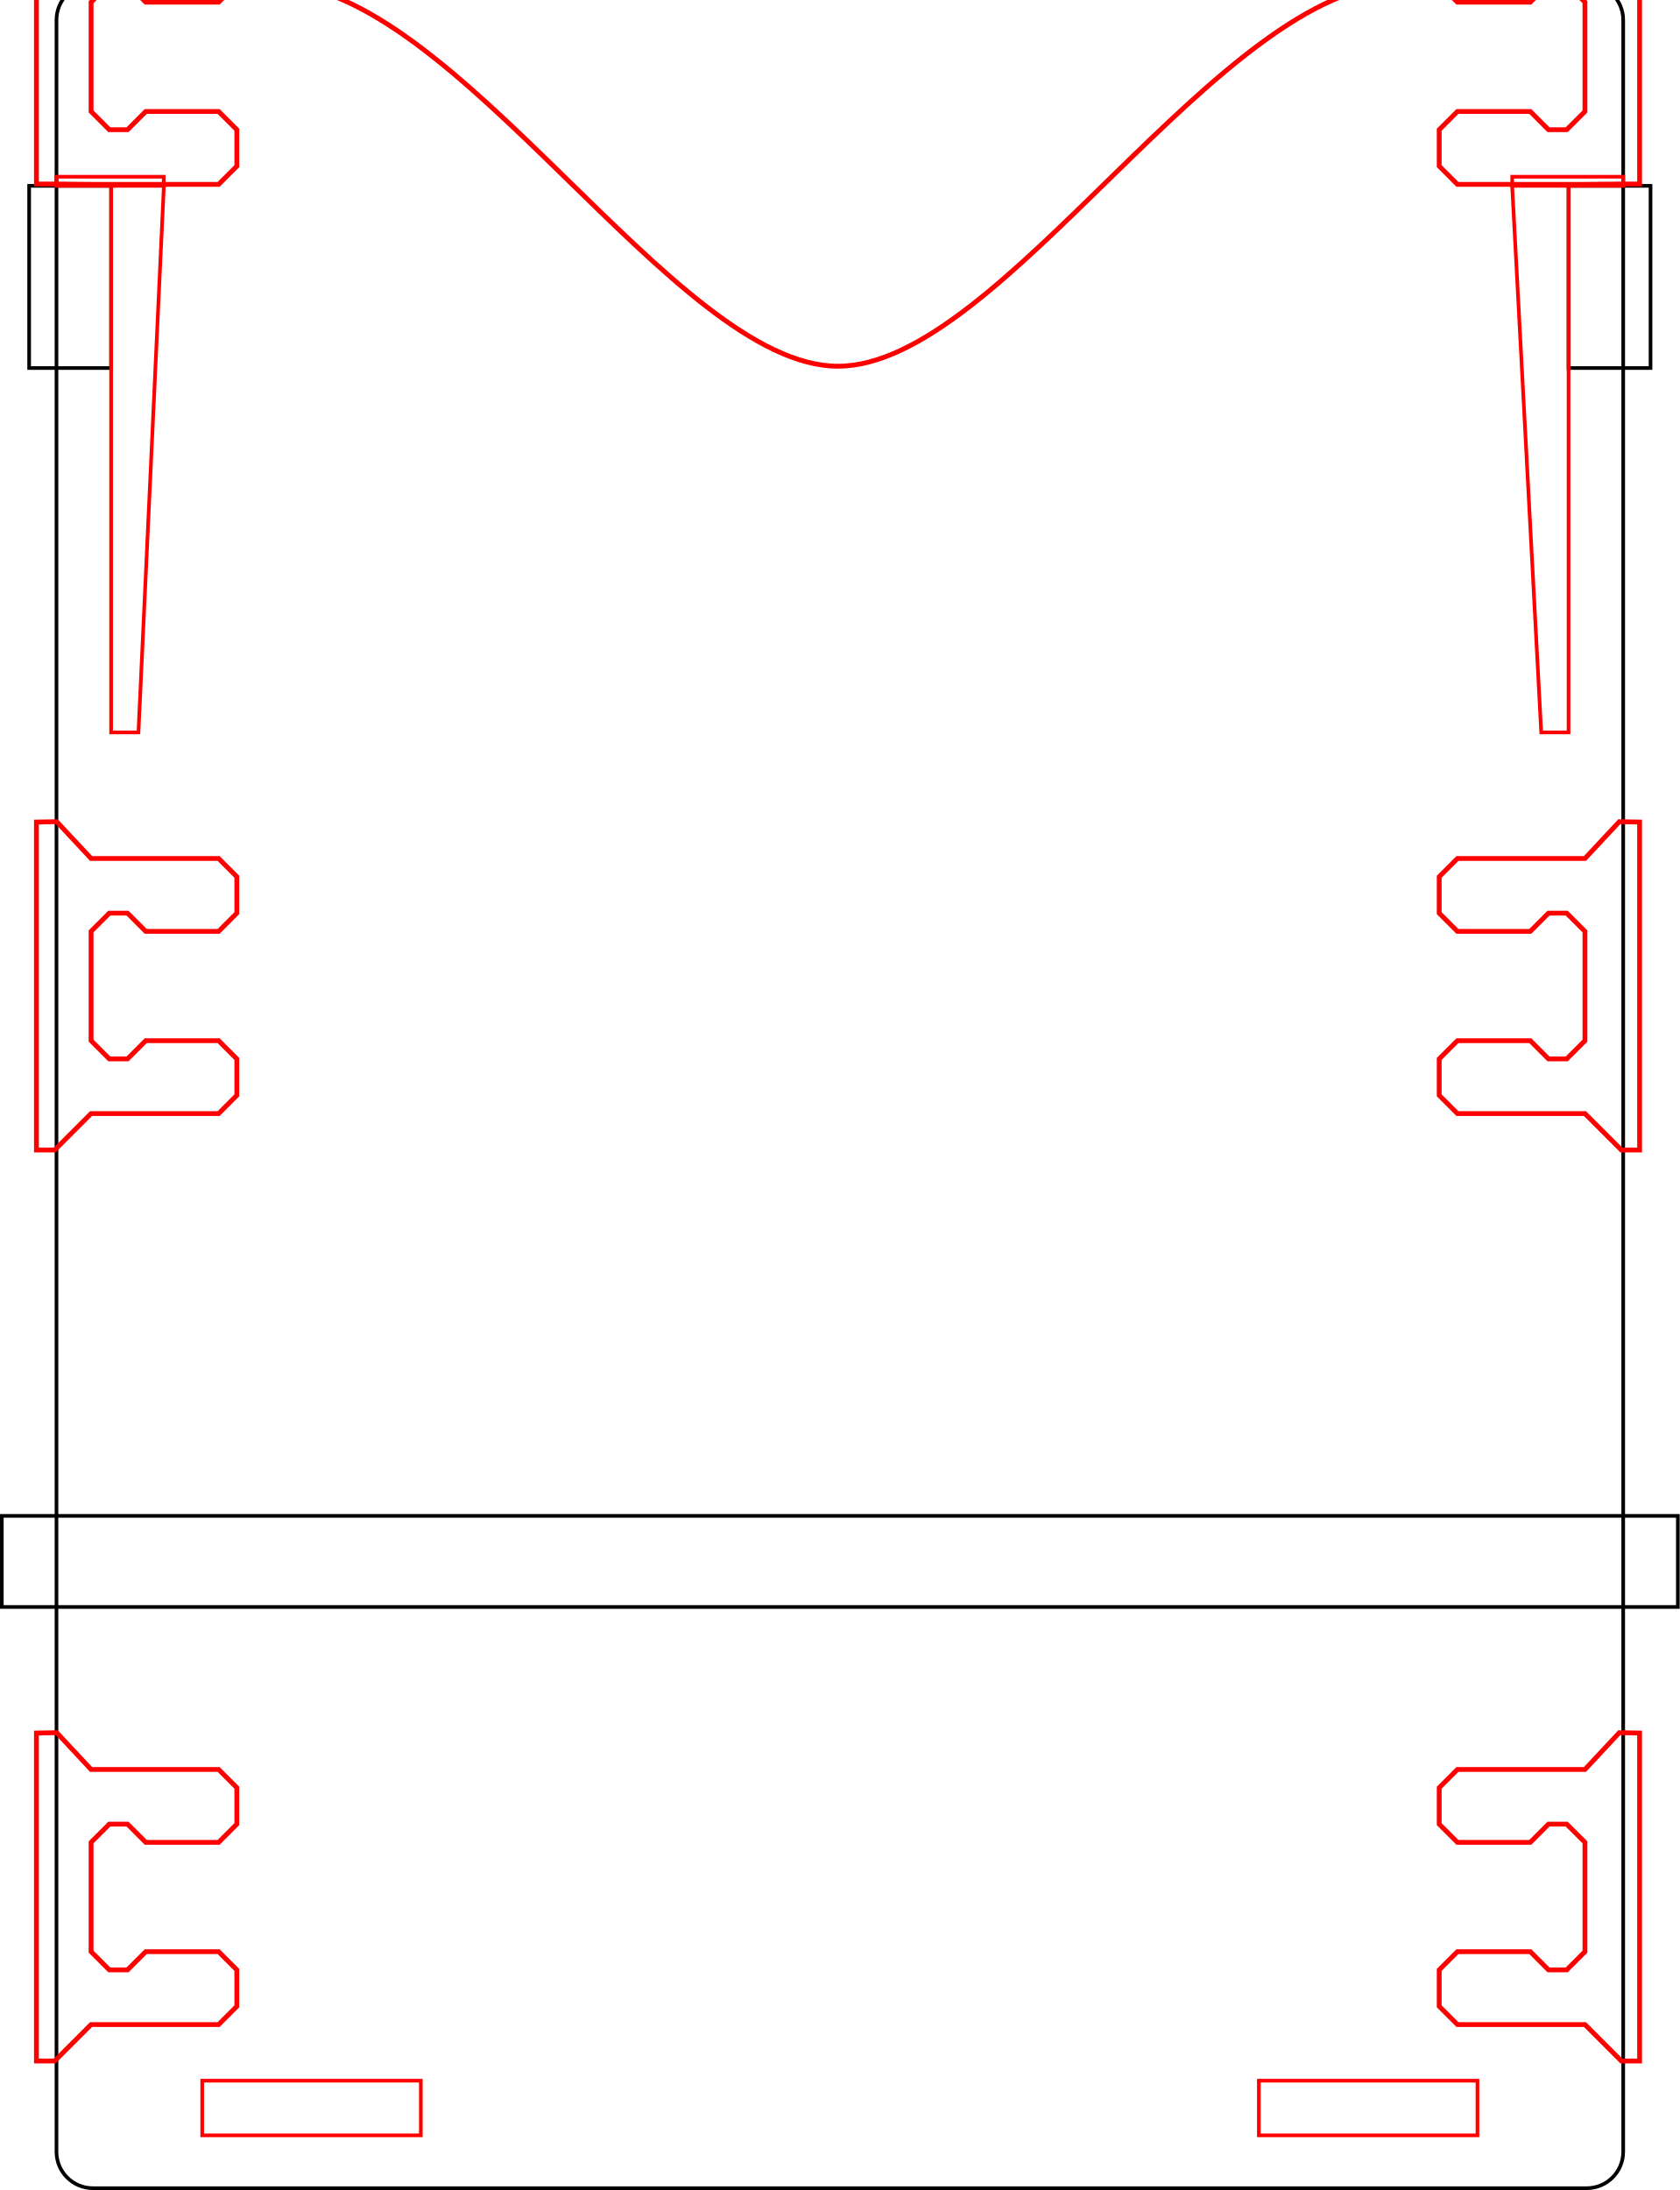
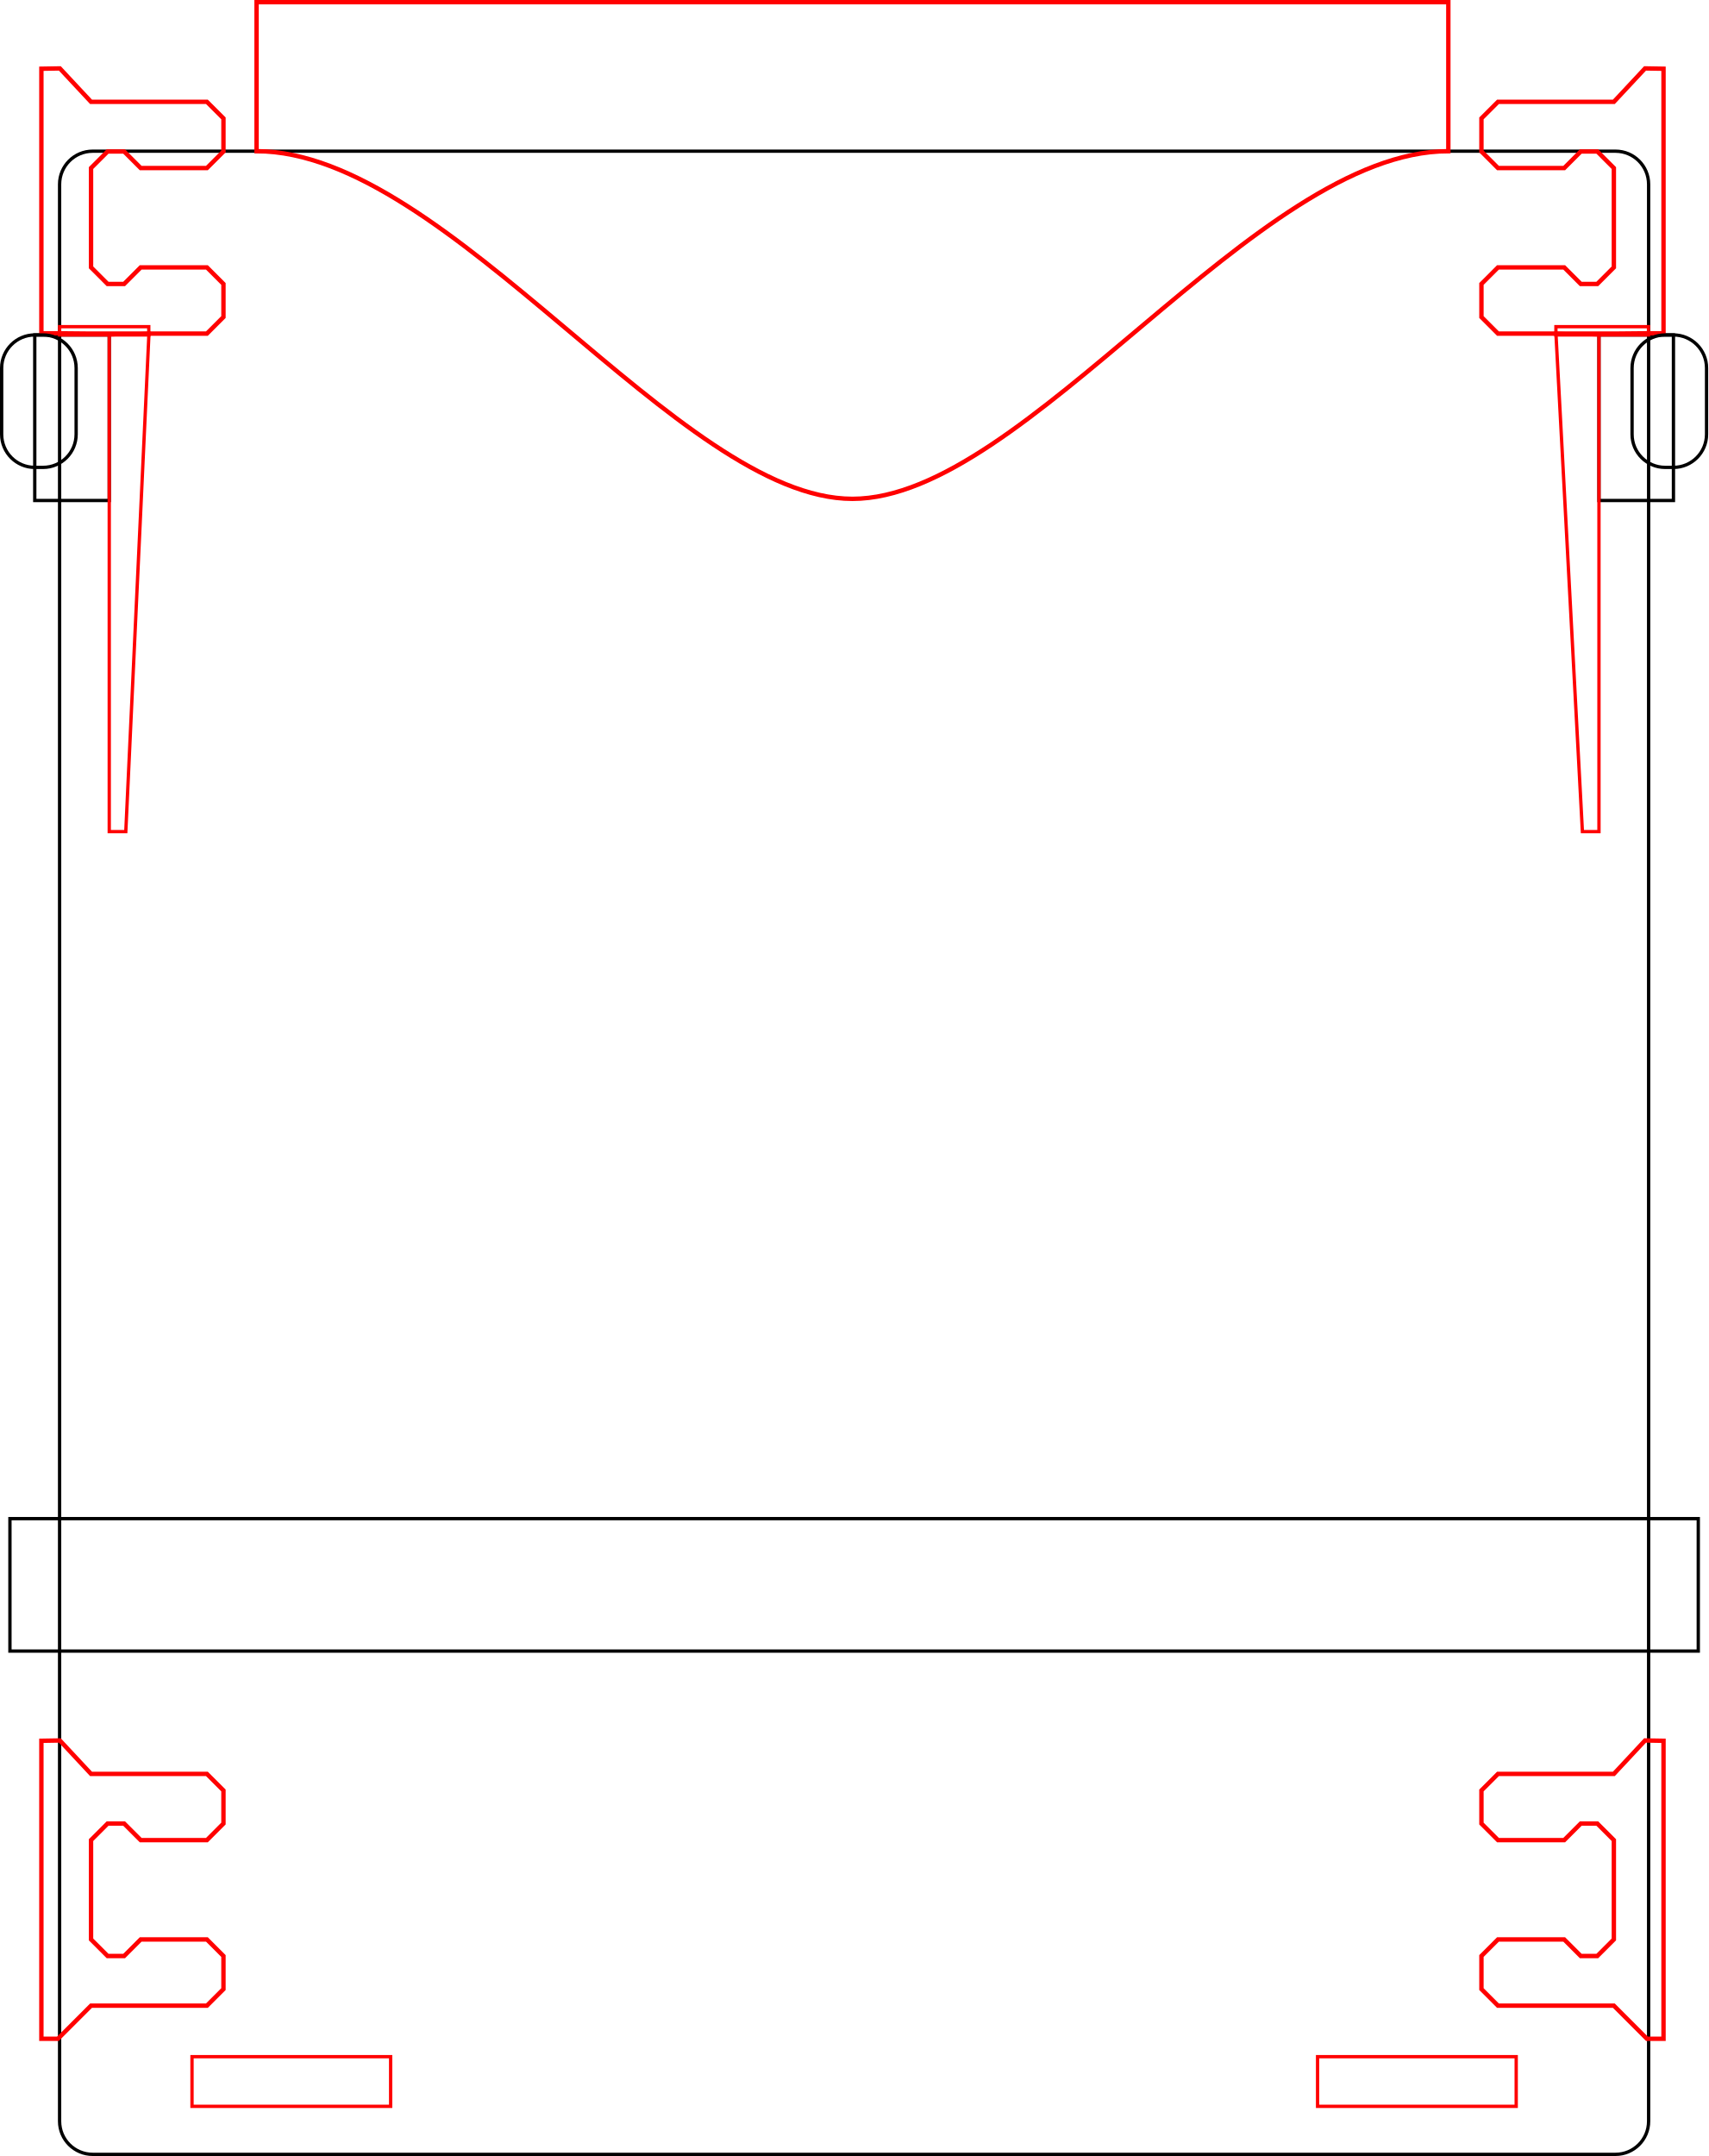
- <svg xmlns="http://www.w3.org/2000/svg" width="92.2mm" height="120.2mm" viewBox="0 0 92.2 120.2" version="1.1" id="svg5">
+ <svg xmlns="http://www.w3.org/2000/svg" width="103.2mm" height="130.232mm" viewBox="0 0 103.2 130.232" version="1.1" id="svg5">
  <defs id="defs2" />
-   <g id="layer1" transform="translate(3.1,20.2)">
-     <rect style="fill:none;stroke:#000000;stroke-width:0.2" id="rect846" width="86" height="121" x="0" y="-21.1" rx="2" ry="2" />
-     <rect style="fill:none;stroke:#000000;stroke-width:0.2" id="rect1143" width="92" height="5" x="-3" y="63" />
+   <g id="layer1" transform="translate(3.600001,30.23229)">
+     <rect style="fill:none;stroke:#000000;stroke-width:0.2" id="rect846" width="96" height="121" x="0" y="-21.1" rx="2" ry="2" />
+     <rect style="fill:none;stroke:#000000;stroke-width:0.2" id="rect1143" width="102" height="8" x="-3" y="61.5" />
    <rect style="fill:none;stroke:#000000;stroke-width:0.2" id="rect1305" width="4.5" height="10" x="-1.5" y="-10" />
-     <path id="rect1489" style="fill:none;stroke:#ff0000;stroke-width:0.2" d="m 3,-10 2.9,-0.1 L 4.5,20 H 3 Z" />
-     <rect style="fill:none;stroke:#ff0000;stroke-width:0.2" id="rect1591" width="5.888" height="0.5" x="0" y="-10.5" />
+     <path id="rect1489" style="fill:none;stroke:#ff0000;stroke-width:0.2" d="m 3,-10 2.4,-0.1 -1.4,30.1 H 3 Z" />
+     <rect style="fill:none;stroke:#ff0000;stroke-width:0.2" id="rect1591" width="5.388" height="0.5" x="0" y="-10.5" />
    <rect style="fill:none;stroke:#ff0000;stroke-width:0.2" id="rect849" width="12" height="3" x="8" y="94" />
-     <rect style="fill:none;stroke:#ff0000;stroke-width:0.2" id="rect953" width="12" height="3" x="66" y="94" />
-     <rect style="fill:none;stroke:#000000;stroke-width:0.2" id="rect955" width="4.5" height="10" x="-87.5" y="-10" transform="scale(-1,1)" />
-     <path id="rect957" style="fill:none;stroke:#ff0000;stroke-width:0.2" transform="scale(-1,1)" d="m -83,-10 3.1,-0.1 L -81.5,20 H -83 Z" />
-     <rect style="fill:none;stroke:#ff0000;stroke-width:0.2" id="rect959" width="6.092" height="0.5" x="-86" y="-10.5" transform="scale(-1,1)" />
+     <rect style="fill:none;stroke:#ff0000;stroke-width:0.2" id="rect953" width="12" height="3" x="76" y="94" />
+     <rect style="fill:none;stroke:#000000;stroke-width:0.2" id="rect955" width="4.5" height="10" x="-97.5" y="-10" transform="scale(-1,1)" />
+     <path id="rect957" style="fill:none;stroke:#ff0000;stroke-width:0.2" d="M 93,-10 90.4,-10.1 92,20 h 1 z" />
+     <rect style="fill:none;stroke:#ff0000;stroke-width:0.2" id="rect959" width="5.592" height="0.5" x="-95.992" y="-10.5" transform="scale(-1,1)" />
    <path style="fill:none;stroke:#ff0000;stroke-width:0.265px;stroke-linecap:butt;stroke-linejoin:miter;stroke-opacity:1" d="M 0.015,74.9 1.9,76.919 h 5 2 l 1,1 v 2 L 8.9,80.919 H 4.9 L 3.9,79.919 H 2.9 L 1.9,80.919 v 6 l 1,1 h 1 l 1,-1 h 4 l 1,1 v 2 L 8.9,90.919 H 1.9 l -2,2 H -1.1 V 74.919 Z" id="path884" />
-     <path style="fill:none;stroke:#ff0000;stroke-width:0.265px;stroke-linecap:butt;stroke-linejoin:miter;stroke-opacity:1" d="M 85.785,74.9 83.9,76.919 h -5 -2 l -1,1 v 2 l 1,1 h 4 l 1,-1 h 1 l 1,1 v 6 l -1,1 h -1 l -1,-1 h -4 l -1,1 v 2 l 1,1 h 7 l 2,2 h 1 V 74.919 Z" id="path984" />
-     <path style="fill:none;stroke:#ff0000;stroke-width:0.265px;stroke-linecap:butt;stroke-linejoin:miter;stroke-opacity:1" d="M 0.015,24.9 1.9,26.919 h 5 2 l 1,1 v 2 L 8.9,30.919 H 4.9 L 3.9,29.919 H 2.9 L 1.9,30.919 v 6 l 1,1 h 1 l 1,-1 h 4 l 1,1 v 2 L 8.9,40.919 H 1.9 l -2,2 H -1.1 V 24.919 Z" id="path1007" />
-     <path style="fill:none;stroke:#ff0000;stroke-width:0.265px;stroke-linecap:butt;stroke-linejoin:miter;stroke-opacity:1" d="M 85.785,24.9 83.9,26.919 h -5 -2 l -1,1 v 2 l 1,1 h 4 l 1,-1 h 1 l 1,1 v 6 l -1,1 h -1 l -1,-1 h -4 l -1,1 v 2 l 1,1 h 7 l 2,2 h 1 V 24.919 Z" id="path1009" />
-     <path style="fill:none;stroke:#ff0000;stroke-width:0.265px;stroke-linecap:butt;stroke-linejoin:miter;stroke-opacity:1" d="M 0.015,-26.1 1.9,-24.081 h 5 2 l 1,1 v 2 l -1,1 H 4.9 L 3.9,-21.081 H 2.9 L 1.9,-20.081 v 6 l 1,1 h 1 l 1,-1 h 4 l 1,1 v 2 l -1,1 H 1.9 l -2,-0.019 H -1.1 l 0,-15.981 z" id="path836" />
-     <path style="fill:none;stroke:#ff0000;stroke-width:0.265px;stroke-linecap:butt;stroke-linejoin:miter;stroke-opacity:1" d="M 85.785,-26.1 83.9,-24.081 h -5 -2 l -1,1 v 2 l 1,1 h 4 l 1,-1 h 1 l 1,1 v 6 l -1,1 h -1 l -1,-1 h -4 l -1,1 v 2 l 1,1 h 7 l 2,-0.019 h 1 l 0,-15.981 z" id="path838" />
-     <path style="fill:none;stroke:#ff0000;stroke-width:0.265px;stroke-linecap:butt;stroke-linejoin:miter;stroke-opacity:1" d="m 11.9,-30.1 h 62 v 9 c -10,0 -22,21 -31,21 -9,0 -21,-21 -31,-21 z" id="path890" />
+     <path style="fill:none;stroke:#ff0000;stroke-width:0.265px;stroke-linecap:butt;stroke-linejoin:miter;stroke-opacity:1" d="M 95.785,74.9 93.9,76.919 h -5 -2 l -1,1 v 2 l 1,1 h 4 l 1,-1 h 1 l 1,1 v 6 l -1,1 h -1 l -1,-1 h -4 l -1,1 v 2 l 1,1 h 7 l 2,2 h 1 V 74.919 Z" id="path984" />
+     <path style="fill:none;stroke:#ff0000;stroke-width:0.265px;stroke-linecap:butt;stroke-linejoin:miter;stroke-opacity:1" d="M 0.015,-26.1 1.9,-24.081 h 5 2 l 1,1 v 2 l -1,1 H 4.9 L 3.9,-21.081 H 2.9 L 1.9,-20.081 v 6 l 1,1 h 1 l 1,-1 h 4 l 1,1 v 2 l -1,1 H 1.9 l -2,-0.019 H -1.1 v -15.981 z" id="path836" />
+     <path style="fill:none;stroke:#ff0000;stroke-width:0.265px;stroke-linecap:butt;stroke-linejoin:miter;stroke-opacity:1" d="M 95.785,-26.1 93.9,-24.081 h -5 -2 l -1,1 v 2 l 1,1 h 4 l 1,-1 h 1 l 1,1 v 6 l -1,1 h -1 l -1,-1 h -4 l -1,1 v 2 l 1,1 h 7 l 2,-0.019 h 1 v -15.981 z" id="path838" />
+     <path style="fill:none;stroke:#ff0000;stroke-width:0.265px;stroke-linecap:butt;stroke-linejoin:miter;stroke-opacity:1" d="m 11.9,-30.1 h 72 v 9 c -11.613,0 -25.548,21 -36,21 -10.452,0 -24.387,-21 -36,-21 z" id="path890" />
+     <rect style="fill:none;stroke:#000000;stroke-width:0.2" id="rect1466" height="8" x="-3.5" y="-10" width="4.5" rx="2" ry="2" />
+     <rect style="fill:none;stroke:#000000;stroke-width:0.2" id="rect1570" height="8" x="95" y="-10" width="4.5" rx="2" ry="2" />
  </g>
</svg>
